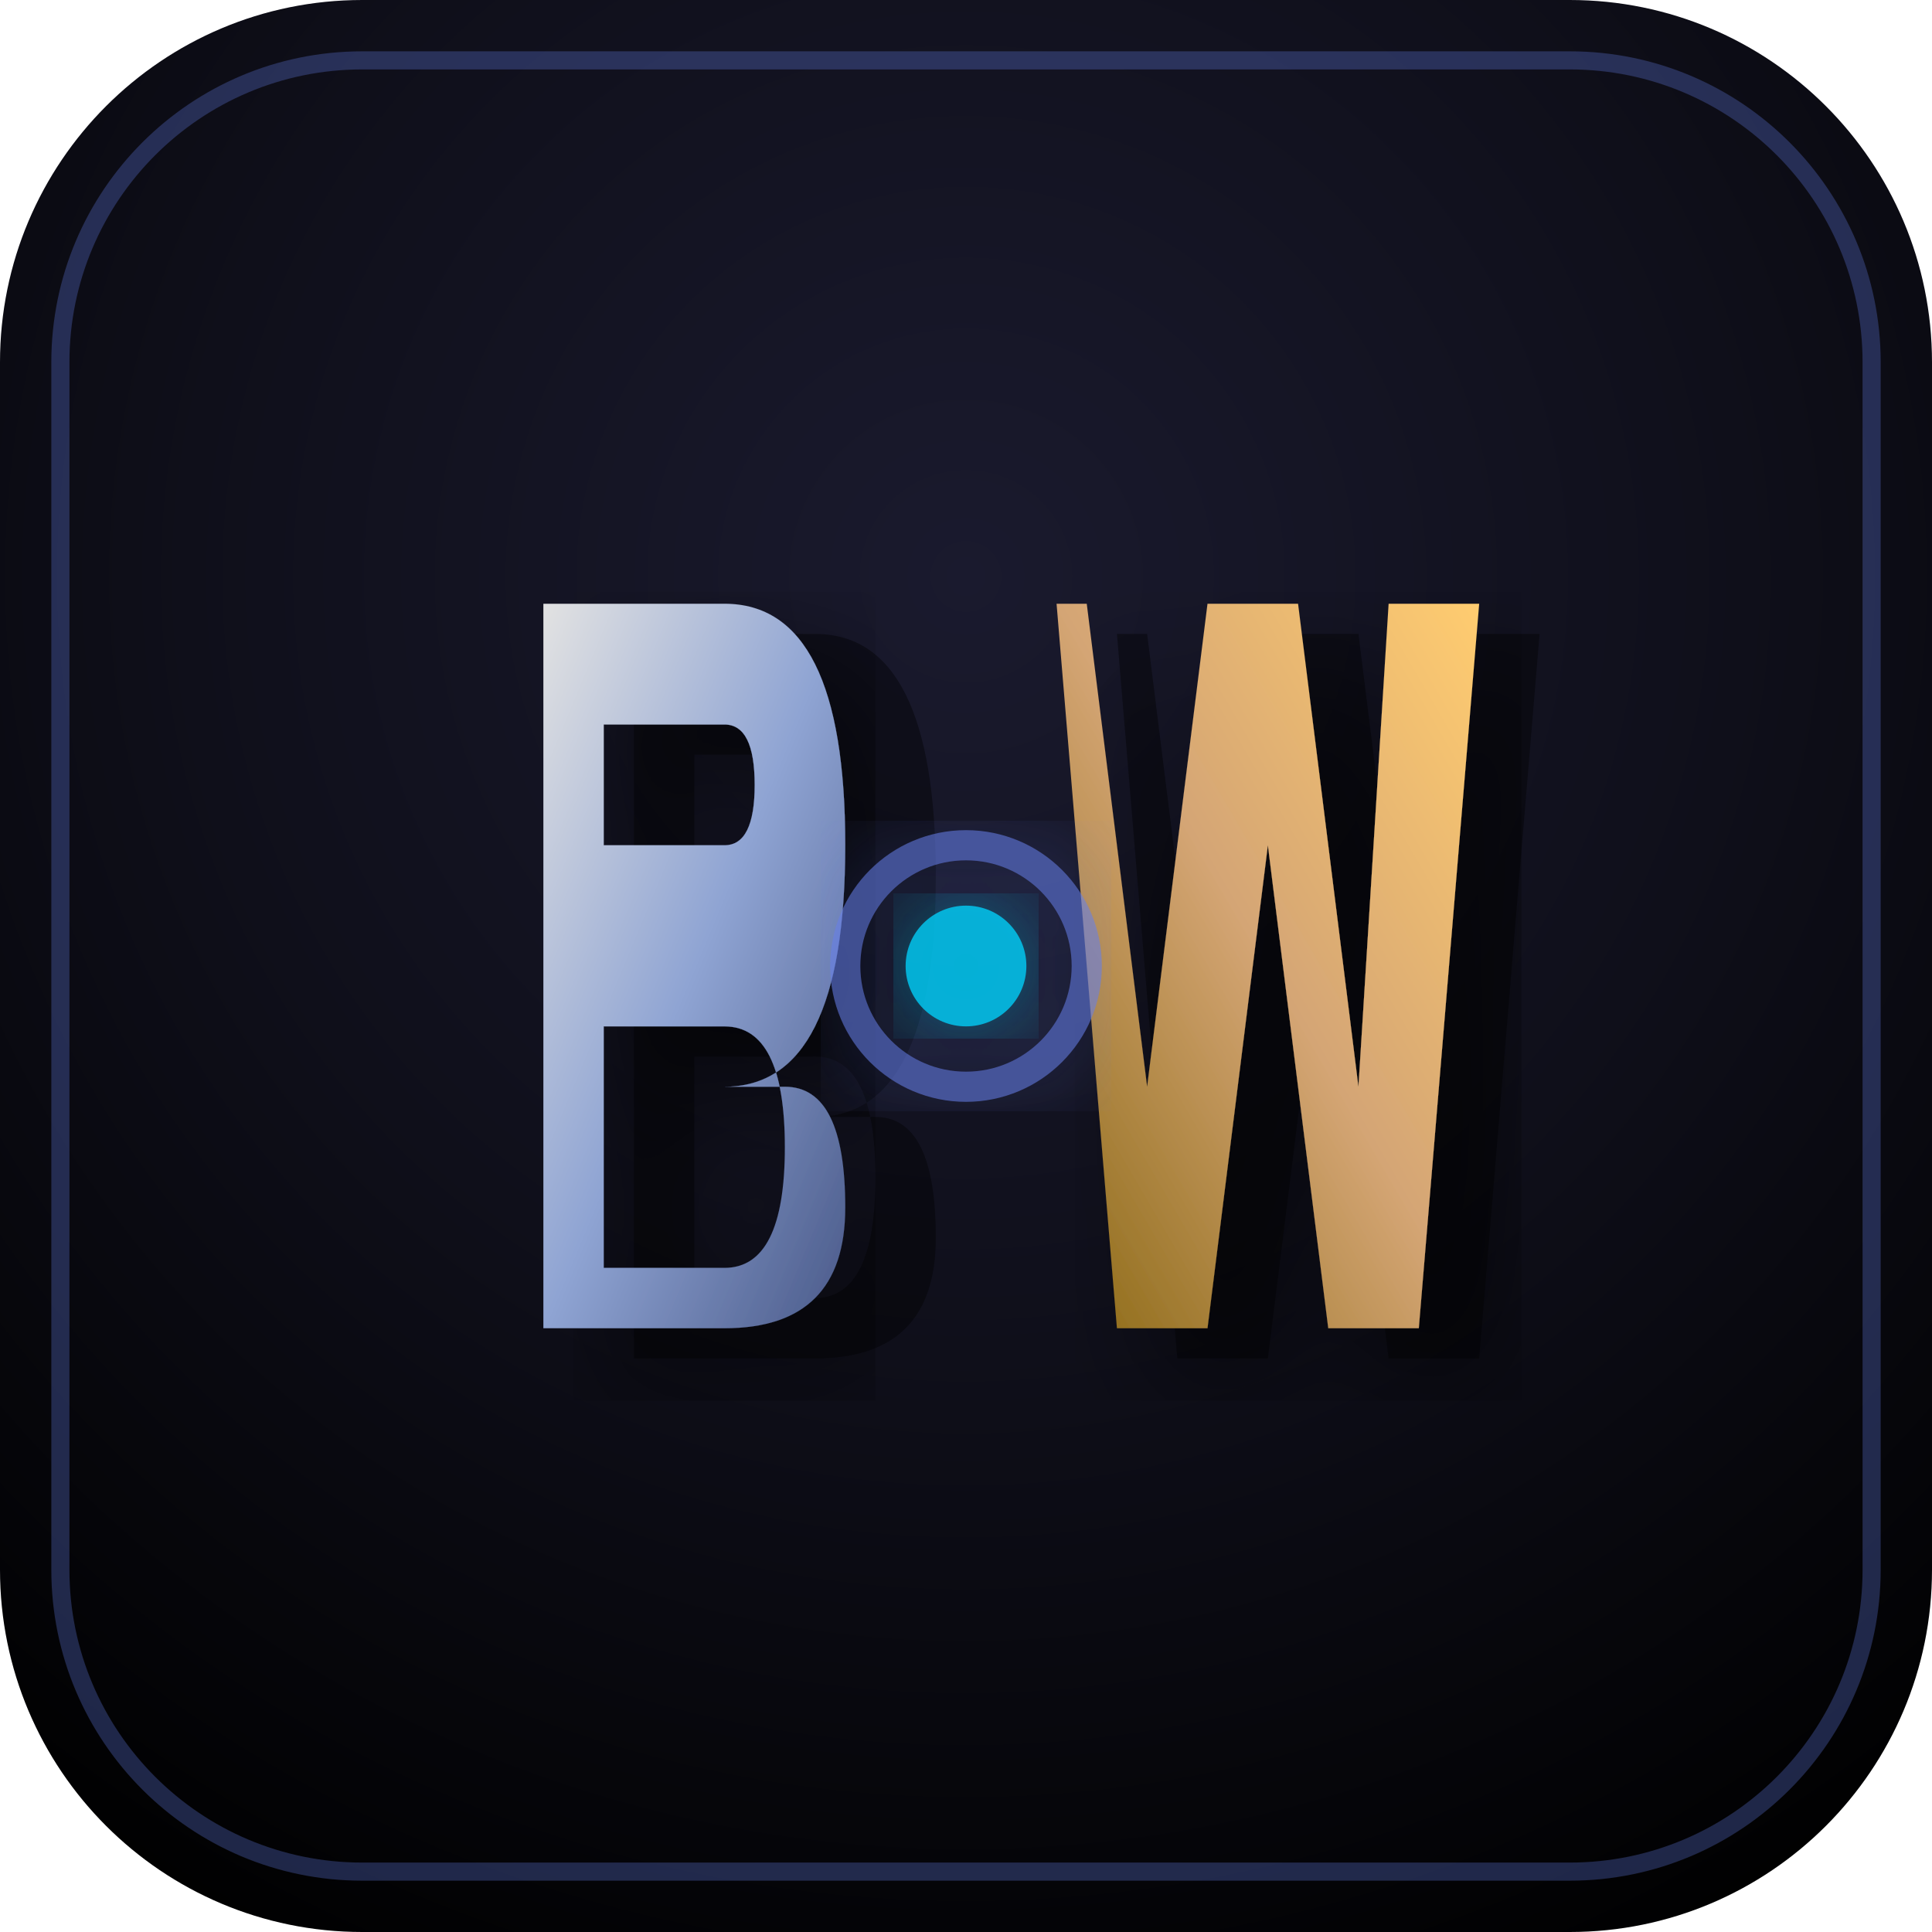
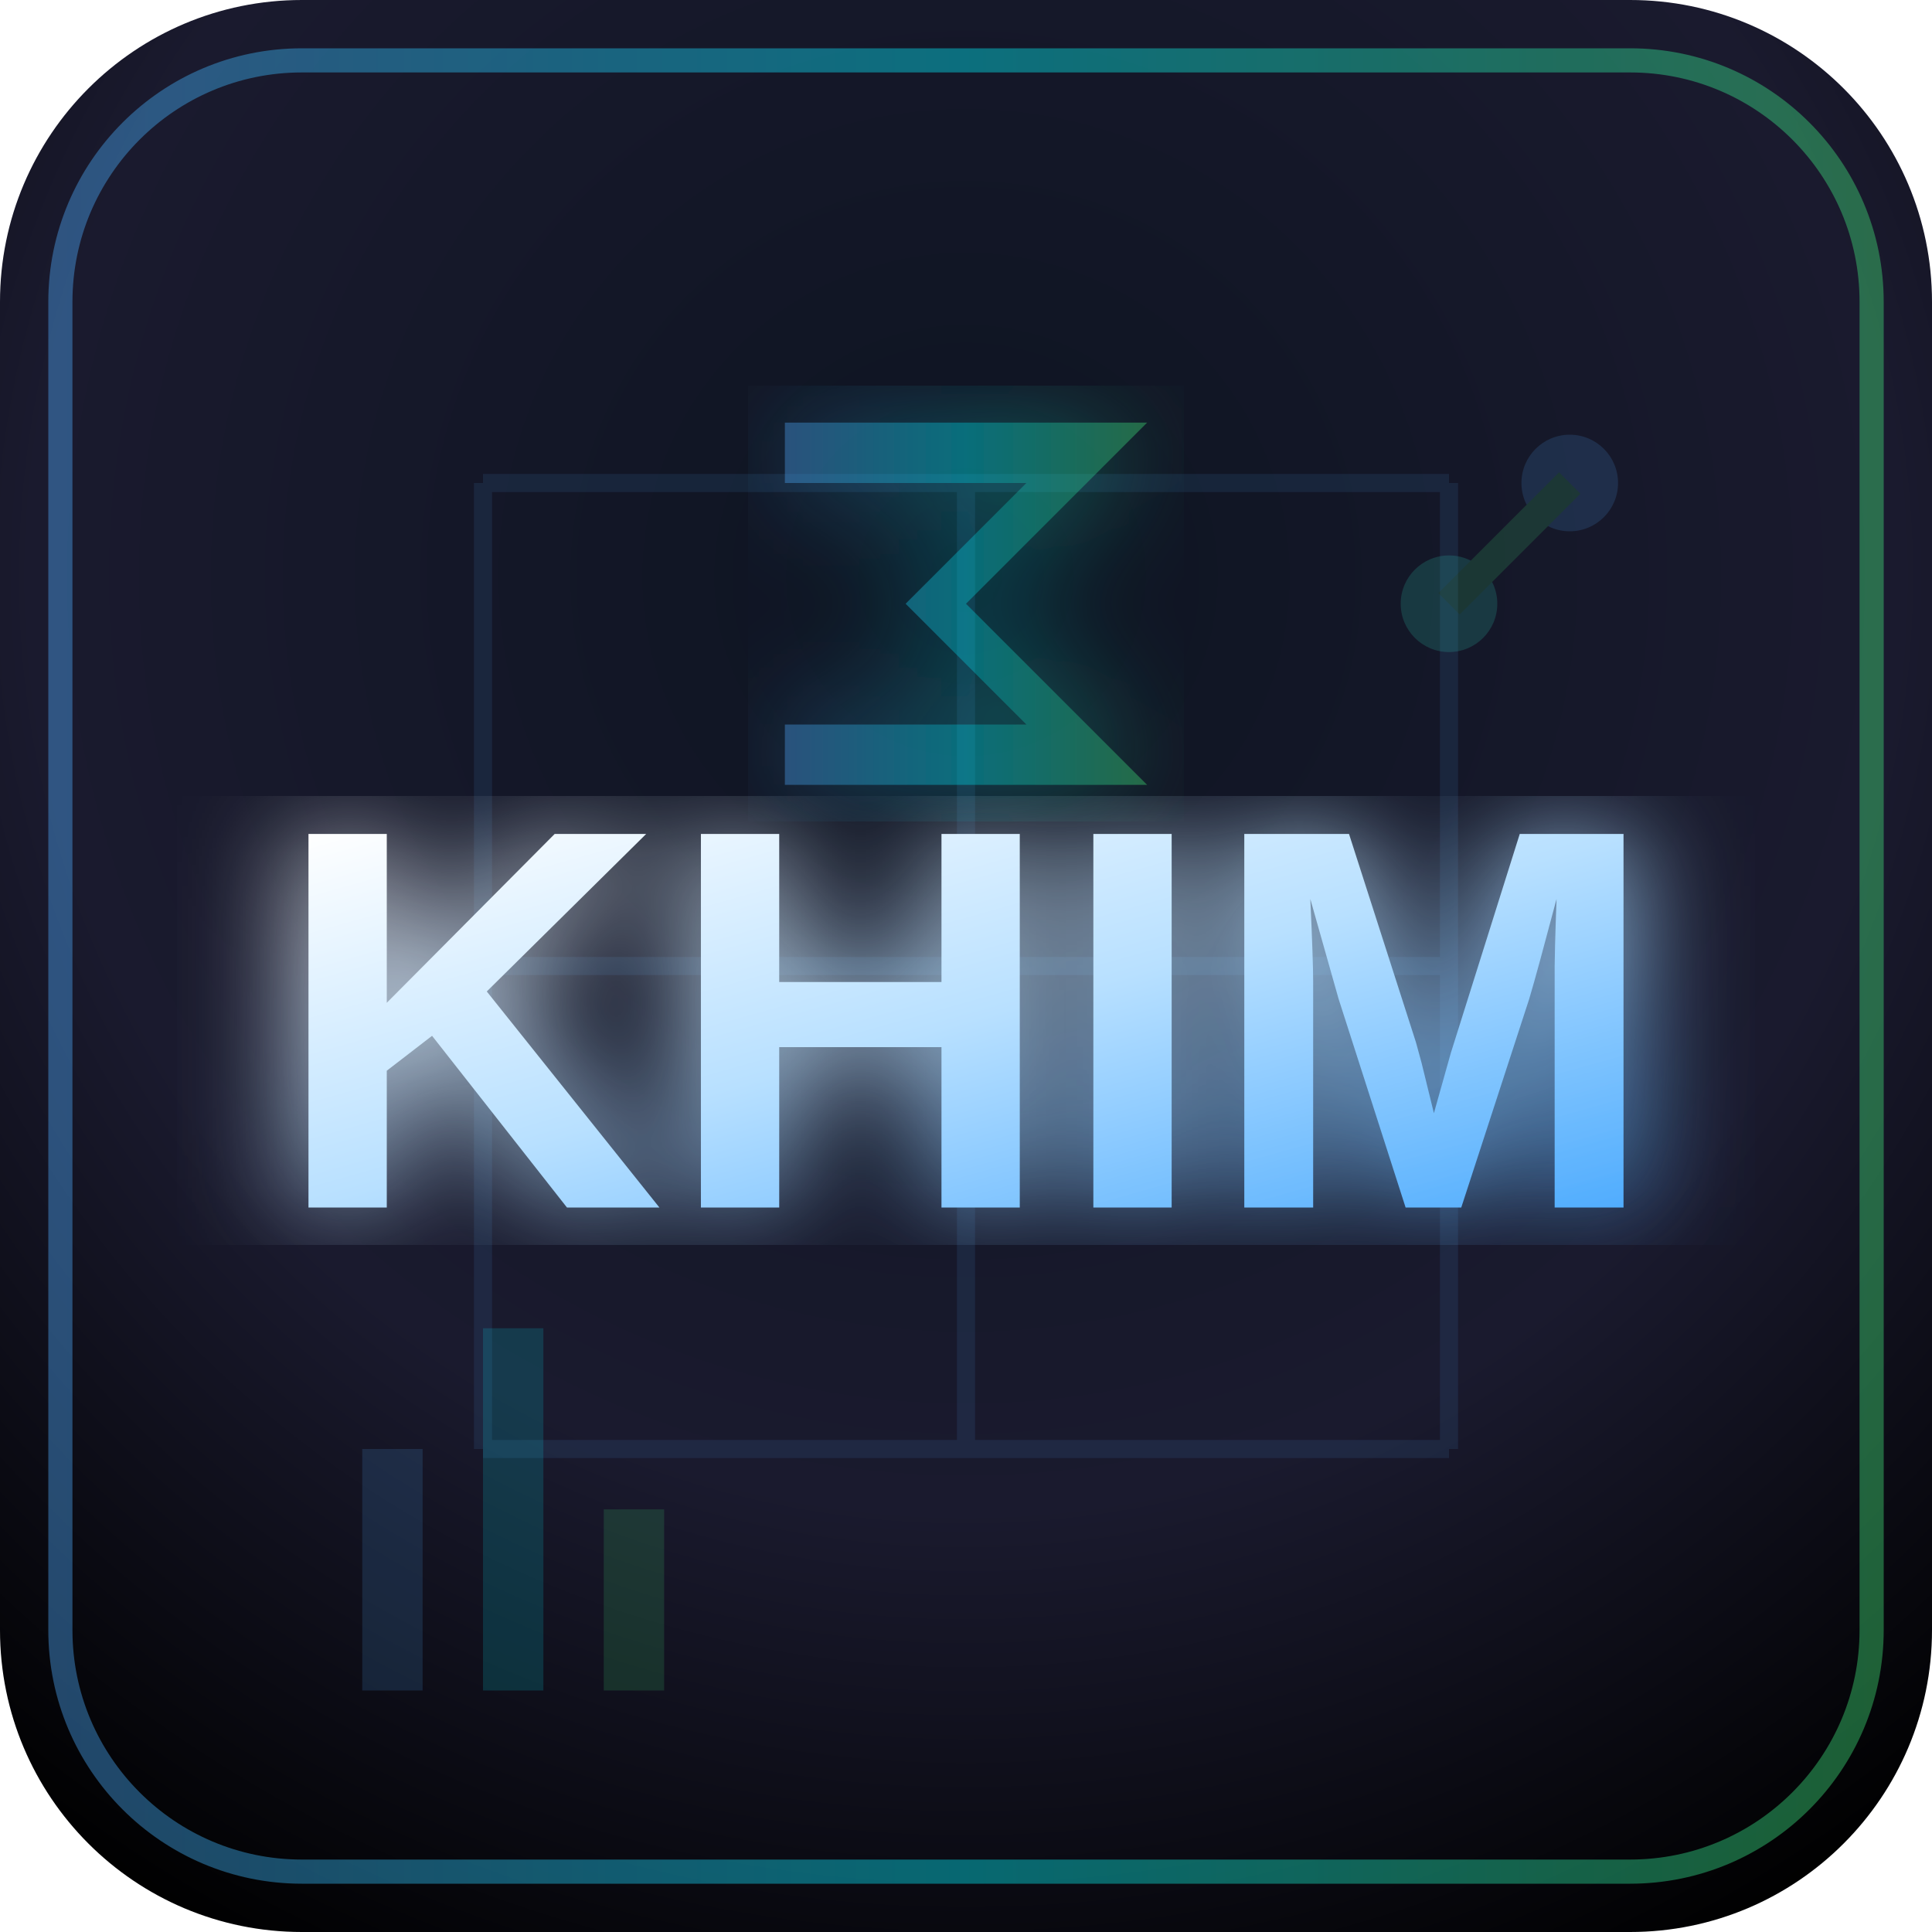
<svg xmlns="http://www.w3.org/2000/svg" width="32" height="32" viewBox="0 0 32 32">
  <defs>
    <radialGradient id="faviconBg" cx="50%" cy="30%" r="80%">
-       <stop offset="0%" style="stop-color:#1a1a2e;stop-opacity:1" />
-       <stop offset="50%" style="stop-color:#0f0f1a;stop-opacity:1" />
+       <stop offset="0%" style="stop-color:#0d1421;stop-opacity:1" />
+       <stop offset="60%" style="stop-color:#1a1a2e;stop-opacity:1" />
      <stop offset="100%" style="stop-color:#000000;stop-opacity:1" />
    </radialGradient>
-     <linearGradient id="faviconB" x1="0%" y1="0%" x2="100%" y2="100%">
-       <stop offset="0%" style="stop-color:#e2e2e2;stop-opacity:1" />
-       <stop offset="50%" style="stop-color:#8fa4d3;stop-opacity:1" />
-       <stop offset="100%" style="stop-color:#4a5a8a;stop-opacity:1" />
+     <linearGradient id="faviconText" x1="0%" y1="0%" x2="100%" y2="100%">
+       <stop offset="0%" style="stop-color:#ffffff;stop-opacity:1" />
+       <stop offset="50%" style="stop-color:#b8e0ff;stop-opacity:1" />
+       <stop offset="100%" style="stop-color:#4facfe;stop-opacity:1" />
    </linearGradient>
-     <linearGradient id="faviconW" x1="100%" y1="0%" x2="0%" y2="100%">
-       <stop offset="0%" style="stop-color:#ffcc70;stop-opacity:1" />
-       <stop offset="50%" style="stop-color:#d4a574;stop-opacity:1" />
-       <stop offset="100%" style="stop-color:#8b6914;stop-opacity:1" />
+     <linearGradient id="faviconAccent" x1="0%" y1="0%" x2="100%" y2="0%">
+       <stop offset="0%" style="stop-color:#4facfe;stop-opacity:1" />
+       <stop offset="50%" style="stop-color:#00f2fe;stop-opacity:1" />
+       <stop offset="100%" style="stop-color:#43e97b;stop-opacity:1" />
    </linearGradient>
    <filter id="faviconGlow">
      <feGaussianBlur stdDeviation="1" result="coloredBlur" />
      <feMerge>
        <feMergeNode in="coloredBlur" />
        <feMergeNode in="SourceGraphic" />
      </feMerge>
    </filter>
-     <filter id="faviconShadow">
-       <feDropShadow dx="1" dy="1" stdDeviation="1" flood-color="#000000" flood-opacity="0.6" />
-     </filter>
  </defs>
-   <rect width="32" height="32" rx="6" fill="url(#faviconBg)" />
-   <g transform="translate(9,16)">
-     <path d="M 1,-6 L 1,6 L 4,6 Q 6,6 6,4 Q 6,2 5,2 L 4,2 Q 6,2 6,-2 Q 6,-6 4,-6 Z M 2,-4 L 4,-4 Q 4.5,-4 4.5,-3 Q 4.5,-2 4,-2 L 2,-2 Z M 2,1 L 4,1 Q 5,1 5,3 Q 5,5 4,5 L 2,5 Z" fill="#000000" opacity="0.4" transform="translate(0.5,0.5)" />
-     <path d="M 0,-6 L 0,6 L 3,6 Q 5,6 5,4 Q 5,2 4,2 L 3,2 Q 5,2 5,-2 Q 5,-6 3,-6 Z M 1,-4 L 3,-4 Q 3.5,-4 3.5,-3 Q 3.5,-2 3,-2 L 1,-2 Z M 1,1 L 3,1 Q 4,1 4,3 Q 4,5 3,5 L 1,5 Z" fill="url(#faviconB)" filter="url(#faviconShadow)" />
+   <rect width="32" height="32" rx="5" fill="url(#faviconBg)" />
+   <g opacity="0.1" stroke="#4facfe" stroke-width="0.3">
+     <path d="M 8 8 L 8 24 M 16 8 L 16 24 M 24 8 L 24 24" />
+     <path d="M 8 8 L 24 8 M 8 16 L 24 16 M 8 24 L 24 24" />
  </g>
-   <g transform="translate(23,16)">
-     <path d="M -5,-6 L -4,6 L -2.5,6 L -1.5,-2 L -0.5,6 L 1,6 L 2,-6 L 0.5,-6 L 0,2 L -1,-6 L -2.5,-6 L -3.5,2 L -4.5,-6 Z" fill="#000000" opacity="0.4" transform="translate(0.5,0.5)" />
-     <path d="M -5.5,-6 L -4.5,6 L -3,6 L -2,-2 L -1,6 L 0.5,6 L 1.5,-6 L 0,-6 L -0.5,2 L -1.5,-6 L -3,-6 L -4,2 L -5,-6 Z" fill="url(#faviconW)" filter="url(#faviconShadow)" />
+   <g opacity="0.15">
+     <rect x="6" y="24" width="1" height="4" fill="#4facfe" />
+     <rect x="8" y="22" width="1" height="6" fill="#00f2fe" />
+     <rect x="10" y="25" width="1" height="3" fill="#43e97b" />
+     <circle cx="24" cy="10" r="0.8" fill="#38f9d7" />
+     <circle cx="26" cy="8" r="0.8" fill="#4facfe" />
+     <path d="M 24 10 L 26 8" stroke="#43e97b" stroke-width="0.5" />
  </g>
-   <circle cx="16" cy="16" r="2" fill="none" stroke="#667eea" stroke-width="0.5" opacity="0.6" filter="url(#faviconGlow)" />
-   <circle cx="16" cy="16" r="1" fill="#00d4ff" opacity="0.8" filter="url(#faviconGlow)" />
-   <rect width="30" height="30" x="1" y="1" rx="5" fill="none" stroke="#667eea" stroke-width="0.3" opacity="0.3" />
+   <g transform="translate(16,20)">
+     <text x="0" y="0" font-family="Arial, sans-serif" font-size="9" font-weight="900" text-anchor="middle" fill="url(#faviconText)" filter="url(#faviconGlow)">KHIM</text>
+   </g>
+   <g transform="translate(16,10)" opacity="0.4">
+     <path d="M -3,-3 L 3,-3 L 0,0 L 3,3 L -3,3 L -3,2 L 1,2 L -1,0 L 1,-2 L -3,-2 Z" fill="url(#faviconAccent)" filter="url(#faviconGlow)" />
+   </g>
+   <rect width="30" height="30" x="1" y="1" rx="4" fill="none" stroke="url(#faviconAccent)" stroke-width="0.4" opacity="0.4" />
</svg>
